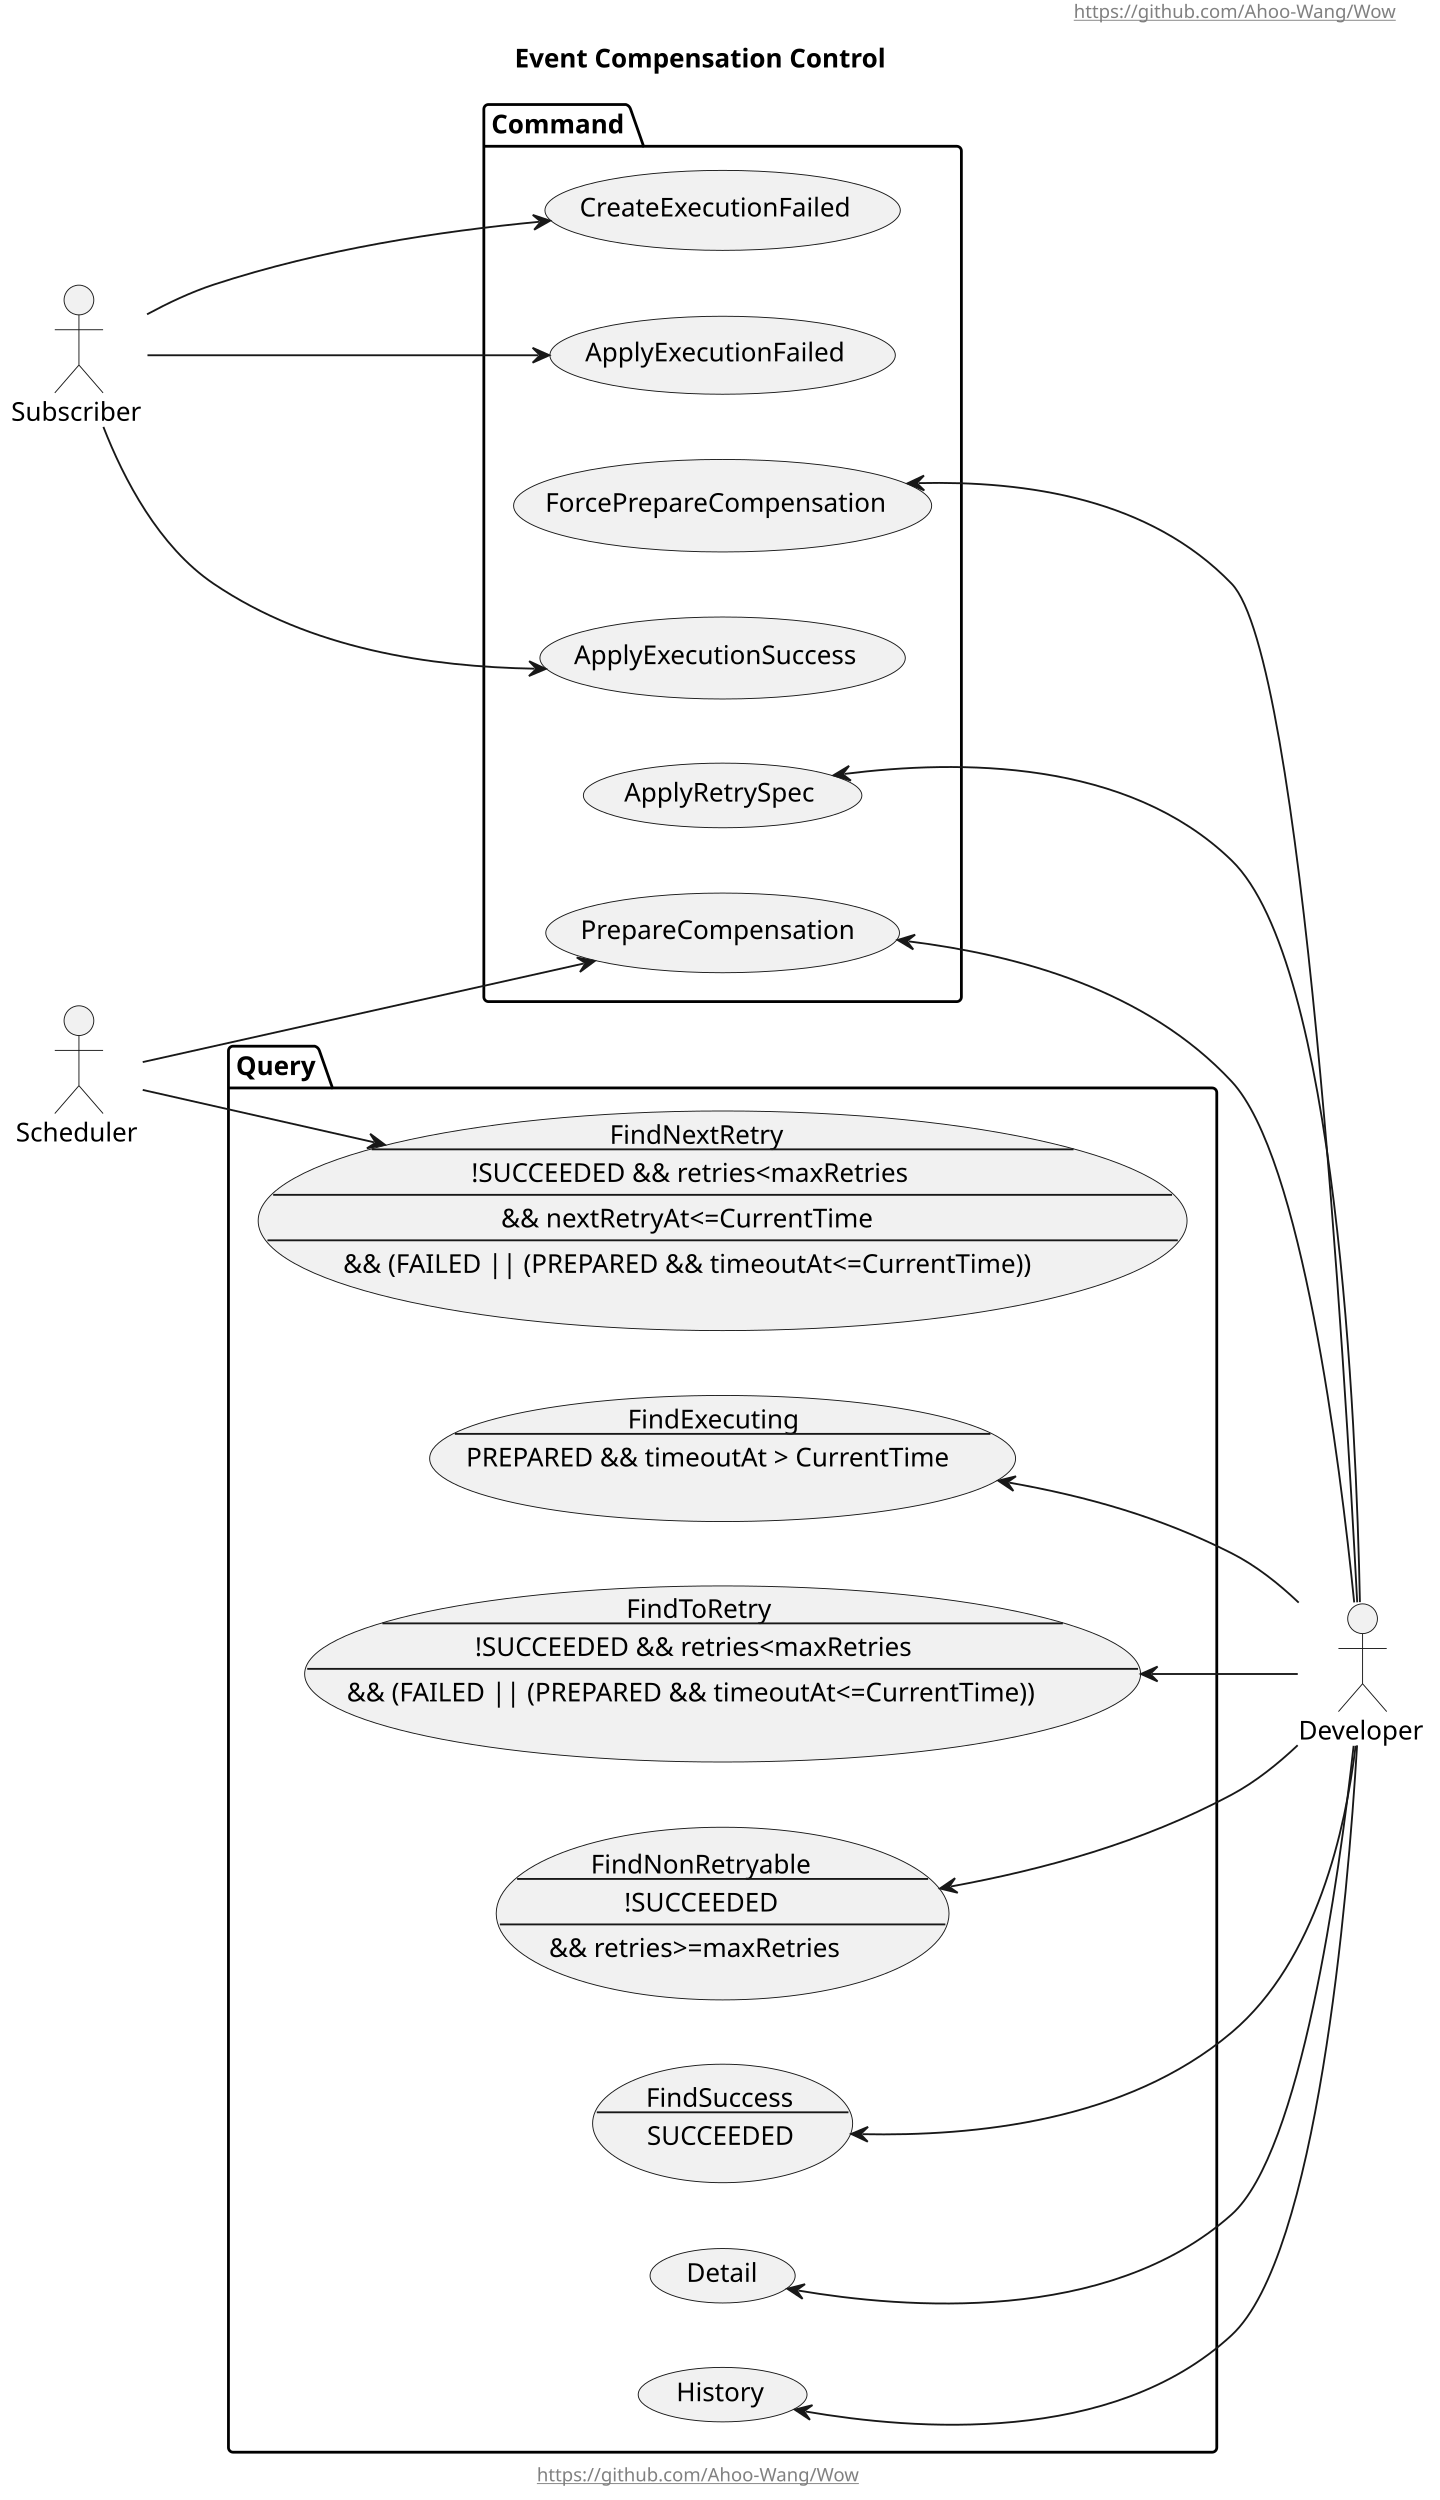
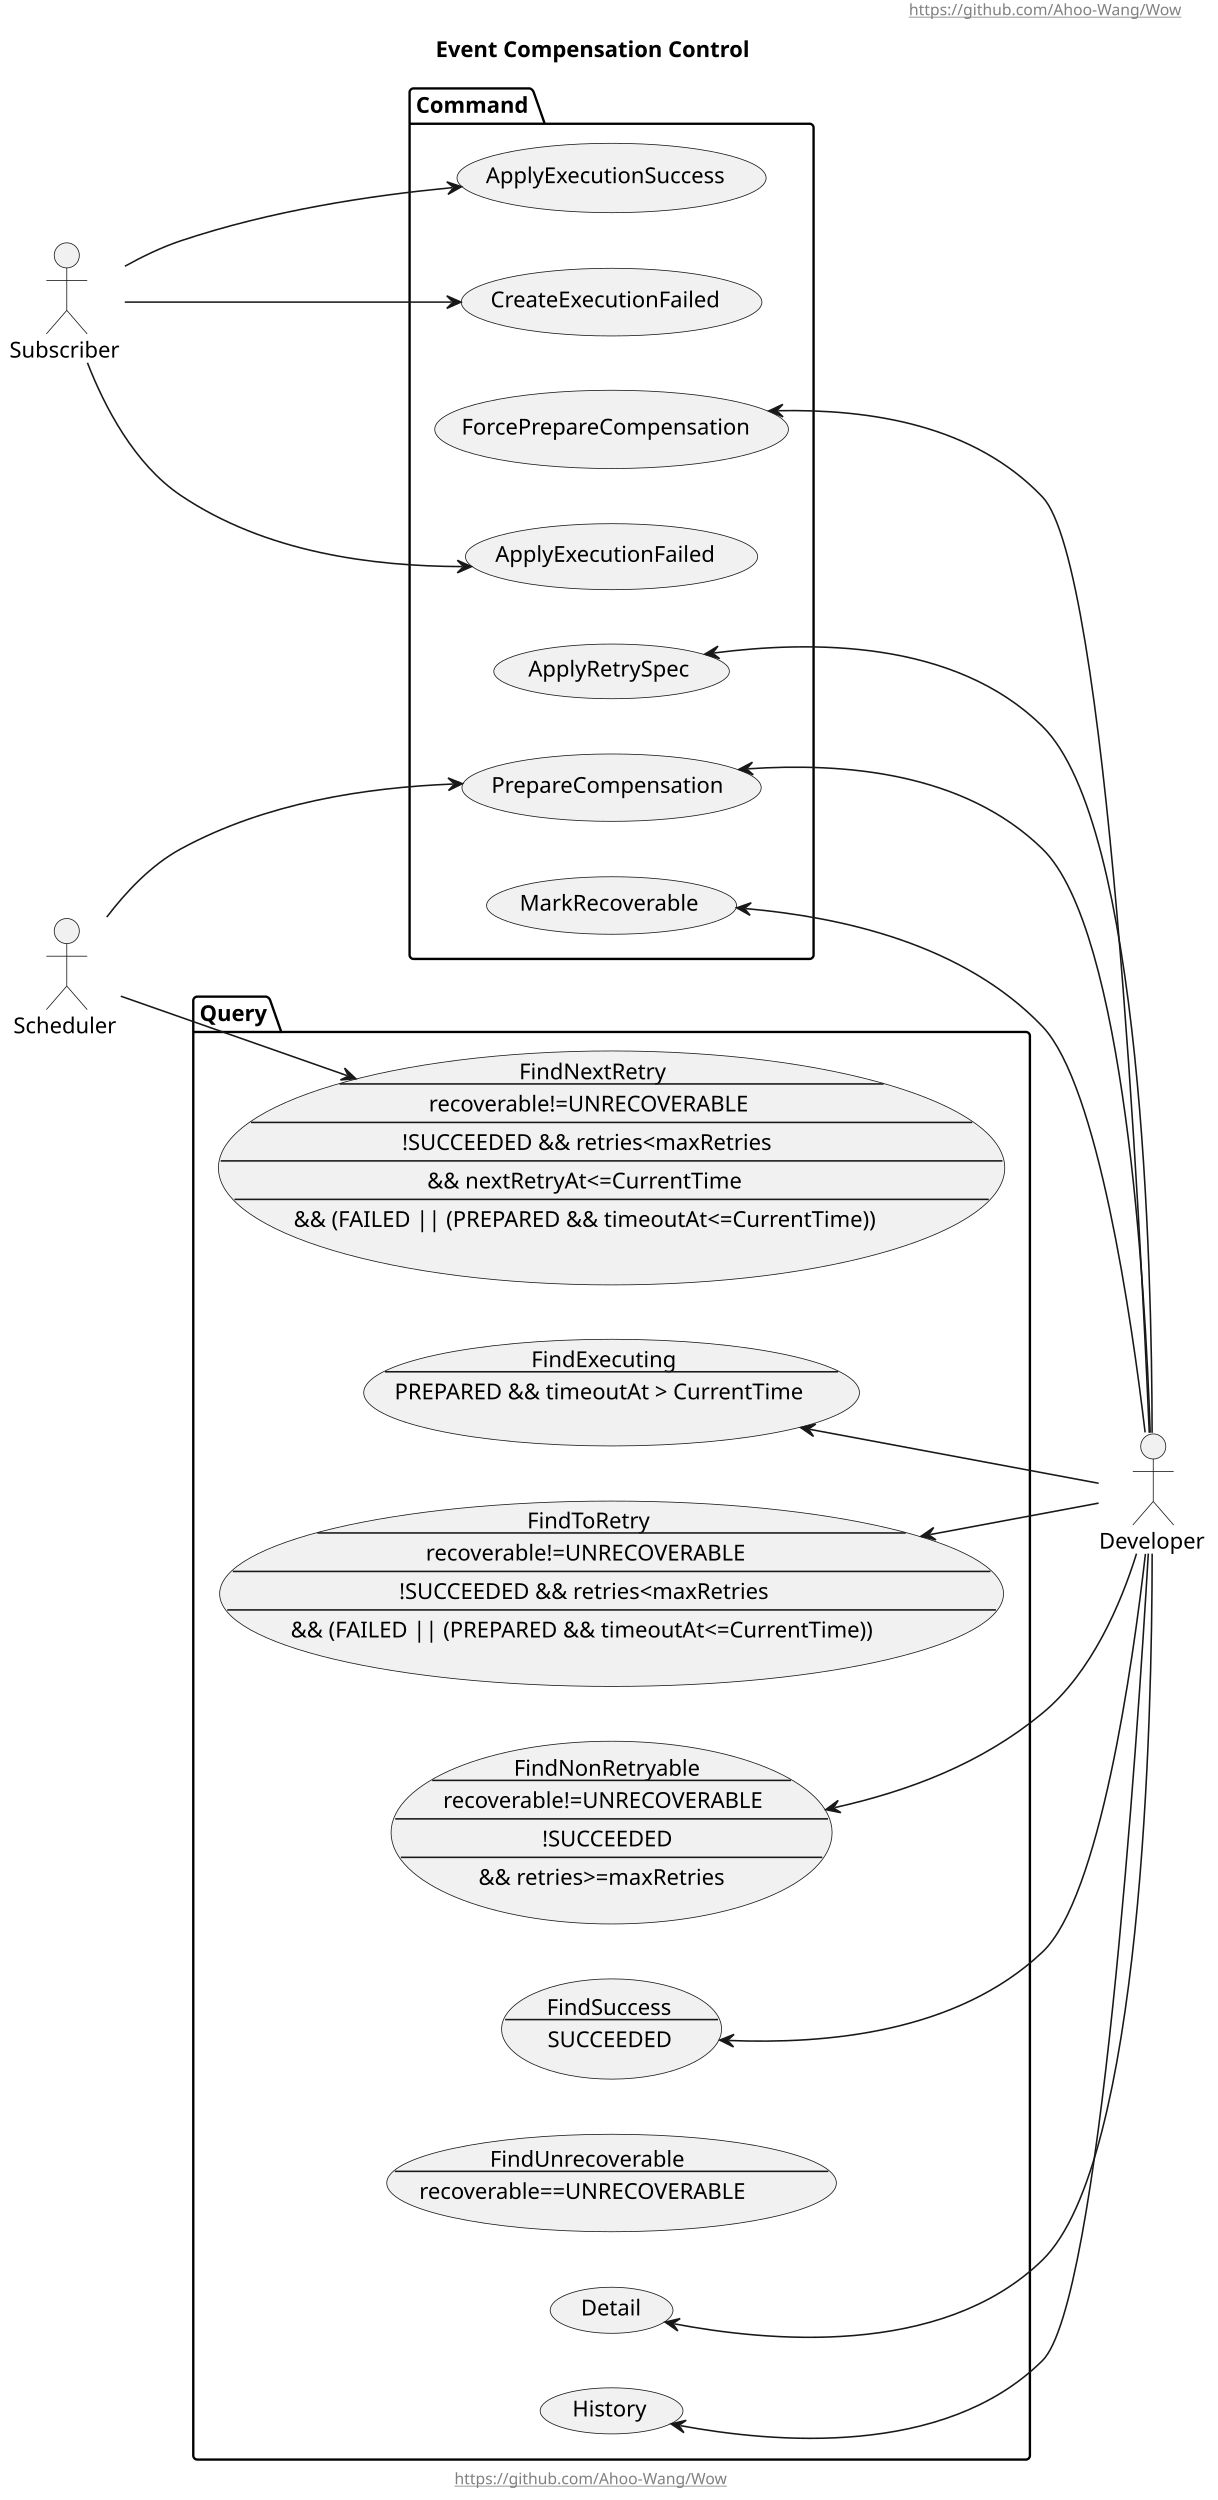
- <svg xmlns="http://www.w3.org/2000/svg" xmlns:xlink="http://www.w3.org/1999/xlink" contentStyleType="text/css" height="1346px" preserveAspectRatio="none" style="width:775px;height:1346px;background:#FFFFFF;" version="1.1" viewBox="0 0 775 1346" width="775px" zoomAndPan="magnify">
+ <svg xmlns="http://www.w3.org/2000/svg" xmlns:xlink="http://www.w3.org/1999/xlink" contentStyleType="text/css" height="1591px" preserveAspectRatio="none" style="width:775px;height:1591px;background:#FFFFFF;" version="1.1" viewBox="0 0 775 1591" width="775px" zoomAndPan="magnify">
  <defs />
  <g>
    <a href="https://github.com/Ahoo-Wang/Wow" target="_top" title="https://github.com/Ahoo-Wang/Wow" xlink:actuate="onRequest" xlink:href="https://github.com/Ahoo-Wang/Wow" xlink:show="new" xlink:title="https://github.com/Ahoo-Wang/Wow" xlink:type="simple">
-       <text fill="#808080" font-family="sans-serif" font-size="10" lengthAdjust="spacing" text-decoration="underline" textLength="183" x="578.11" y="9.668">https://github.com/Ahoo-Wang/Wow
+       <text fill="#808080" font-family="sans-serif" font-size="10" lengthAdjust="spacing" text-decoration="underline" textLength="183" x="578.43" y="9.668">https://github.com/Ahoo-Wang/Wow
            </text>
    </a>
-     <text fill="#000000" font-family="sans-serif" font-size="14" font-weight="bold" lengthAdjust="spacing" textLength="207" x="277.055" y="36.312">Event Compensation Control
+     <text fill="#000000" font-family="sans-serif" font-size="14" font-weight="bold" lengthAdjust="spacing" textLength="207" x="277.215" y="36.312">Event Compensation Control
        </text>
    <g id="cluster_Query">
-       <path d="M125.5,563.266 L169.5,563.266 A3.75,3.75 0 0 1 172,565.766 L179,585.754 L652.61,585.754 A2.5,2.5 0 0 1 655.11,588.254 L655.11,1317.766 A2.5,2.5 0 0 1 652.61,1320.266 L125.5,1320.266 A2.5,2.5 0 0 1 123,1317.766 L123,565.766 A2.5,2.5 0 0 1 125.5,563.266 " fill="none" style="stroke:#000000;stroke-width:1.5;" />
-       <line style="stroke:#000000;stroke-width:1.5;" x1="123" x2="179" y1="585.754" y2="585.754" />
-       <text fill="#000000" font-family="sans-serif" font-size="14" font-weight="bold" lengthAdjust="spacing" textLength="43" x="127" y="578.801">Query
+       <path d="M125.5,634.266 L169.5,634.266 A3.75,3.75 0 0 1 172,636.766 L179,656.754 L652.93,656.754 A2.5,2.5 0 0 1 655.43,659.254 L655.43,1562.766 A2.5,2.5 0 0 1 652.93,1565.266 L125.5,1565.266 A2.5,2.5 0 0 1 123,1562.766 L123,636.766 A2.5,2.5 0 0 1 125.5,634.266 " fill="none" style="stroke:#000000;stroke-width:1.5;" />
+       <line style="stroke:#000000;stroke-width:1.5;" x1="123" x2="179" y1="656.754" y2="656.754" />
+       <text fill="#000000" font-family="sans-serif" font-size="14" font-weight="bold" lengthAdjust="spacing" textLength="43" x="127" y="649.801">Query
            </text>
    </g>
    <g id="cluster_Command">
-       <path d="M263,56.266 L337,56.266 A3.75,3.75 0 0 1 339.5,58.766 L346.5,78.754 L515.11,78.754 A2.5,2.5 0 0 1 517.61,81.254 L517.61,536.766 A2.5,2.5 0 0 1 515.11,539.266 L263,539.266 A2.5,2.5 0 0 1 260.5,536.766 L260.5,58.766 A2.5,2.5 0 0 1 263,56.266 " fill="none" style="stroke:#000000;stroke-width:1.5;" />
-       <line style="stroke:#000000;stroke-width:1.5;" x1="260.5" x2="346.5" y1="78.754" y2="78.754" />
-       <text fill="#000000" font-family="sans-serif" font-size="14" font-weight="bold" lengthAdjust="spacing" textLength="73" x="264.5" y="71.801">Command
+       <path d="M263.16,56.266 L337.16,56.266 A3.75,3.75 0 0 1 339.66,58.766 L346.66,78.754 L515.26,78.754 A2.5,2.5 0 0 1 517.76,81.254 L517.76,607.766 A2.5,2.5 0 0 1 515.26,610.266 L263.16,610.266 A2.5,2.5 0 0 1 260.66,607.766 L260.66,58.766 A2.5,2.5 0 0 1 263.16,56.266 " fill="none" style="stroke:#000000;stroke-width:1.5;" />
+       <line style="stroke:#000000;stroke-width:1.5;" x1="260.66" x2="346.66" y1="78.754" y2="78.754" />
+       <text fill="#000000" font-family="sans-serif" font-size="14" font-weight="bold" lengthAdjust="spacing" textLength="73" x="264.66" y="71.801">Command
            </text>
    </g>
    <g id="elem_FindNextRetry">
-       <ellipse cx="389.056" cy="657.265" fill="#F1F1F1" rx="250.056" ry="59.12" style="stroke:#181818;stroke-width:0.5;" />
-       <text fill="#000000" font-family="sans-serif" font-size="14" lengthAdjust="spacing" textLength="97" x="328.265" y="615.859">FindNextRetry
-             </text>
-       <line style="stroke:#181818;stroke-width:1.0;" x1="200.121" x2="577.991" y1="618.812" y2="618.812" />
-       <text fill="#000000" font-family="sans-serif" font-size="14" lengthAdjust="spacing" textLength="246" x="253.765" y="636.348">!SUCCEEDED &amp;&amp; retries&lt;maxRetries
-             </text>
-       <line style="stroke:#181818;stroke-width:1.0;" x1="147.076" x2="631.035" y1="643.301" y2="643.301" />
-       <text fill="#000000" font-family="sans-serif" font-size="14" lengthAdjust="spacing" textLength="214" x="269.765" y="660.836">&amp;&amp; nextRetryAt&lt;=CurrentTime
-             </text>
-       <line style="stroke:#181818;stroke-width:1.0;" x1="143.994" x2="634.118" y1="667.789" y2="667.789" />
-       <text fill="#000000" font-family="sans-serif" font-size="14" lengthAdjust="spacing" textLength="384" x="184.765" y="685.324">&amp;&amp; (FAILED || (PREPARED &amp;&amp; timeoutAt&lt;=CurrentTime))
+       <ellipse cx="389.213" cy="743.269" fill="#F1F1F1" rx="250.213" ry="74.443" style="stroke:#181818;stroke-width:0.5;" />
+       <text fill="#000000" font-family="sans-serif" font-size="14" lengthAdjust="spacing" textLength="97" x="330.384" y="686.866">FindNextRetry
+             </text>
+       <line style="stroke:#181818;stroke-width:1.0;" x1="216.051" x2="562.376" y1="689.819" y2="689.819" />
+       <text fill="#000000" font-family="sans-serif" font-size="14" lengthAdjust="spacing" textLength="212" x="272.884" y="707.355">recoverable!=UNRECOVERABLE
+             </text>
+       <line style="stroke:#181818;stroke-width:1.0;" x1="159.711" x2="618.716" y1="714.308" y2="714.308" />
+       <text fill="#000000" font-family="sans-serif" font-size="14" lengthAdjust="spacing" textLength="246" x="255.884" y="731.843">!SUCCEEDED &amp;&amp; retries&lt;maxRetries
+             </text>
+       <line style="stroke:#181818;stroke-width:1.0;" x1="140.452" x2="637.975" y1="738.796" y2="738.796" />
+       <text fill="#000000" font-family="sans-serif" font-size="14" lengthAdjust="spacing" textLength="214" x="271.884" y="756.331">&amp;&amp; nextRetryAt&lt;=CurrentTime
+             </text>
+       <line style="stroke:#181818;stroke-width:1.0;" x1="149.214" x2="629.213" y1="763.284" y2="763.284" />
+       <text fill="#000000" font-family="sans-serif" font-size="14" lengthAdjust="spacing" textLength="384" x="186.884" y="780.819">&amp;&amp; (FAILED || (PREPARED &amp;&amp; timeoutAt&lt;=CurrentTime))
            </text>
    </g>
    <g id="elem_FindExecuting">
-       <ellipse cx="389.057" cy="785.261" fill="#F1F1F1" rx="157.726" ry="33.945" style="stroke:#181818;stroke-width:0.5;" />
-       <text fill="#000000" font-family="sans-serif" font-size="14" lengthAdjust="spacing" textLength="98" x="337.95" y="769.041">FindExecuting
-             </text>
-       <line style="stroke:#181818;stroke-width:1.0;" x1="244.876" x2="533.237" y1="771.994" y2="771.994" />
-       <text fill="#000000" font-family="sans-serif" font-size="14" lengthAdjust="spacing" textLength="272" x="250.95" y="789.529">PREPARED &amp;&amp; timeoutAt &gt; CurrentTime
+       <ellipse cx="389.207" cy="886.261" fill="#F1F1F1" rx="157.726" ry="33.945" style="stroke:#181818;stroke-width:0.5;" />
+       <text fill="#000000" font-family="sans-serif" font-size="14" lengthAdjust="spacing" textLength="98" x="338.1" y="870.041">FindExecuting
+             </text>
+       <line style="stroke:#181818;stroke-width:1.0;" x1="245.026" x2="533.387" y1="872.994" y2="872.994" />
+       <text fill="#000000" font-family="sans-serif" font-size="14" lengthAdjust="spacing" textLength="272" x="251.1" y="890.529">PREPARED &amp;&amp; timeoutAt &gt; CurrentTime
            </text>
    </g>
    <g id="elem_FindToRetry">
-       <ellipse cx="389.059" cy="901.264" fill="#F1F1F1" rx="225.039" ry="47.408" style="stroke:#181818;stroke-width:0.5;" />
-       <text fill="#000000" font-family="sans-serif" font-size="14" lengthAdjust="spacing" textLength="83" x="337.215" y="871.071">FindToRetry
-             </text>
-       <line style="stroke:#181818;stroke-width:1.0;" x1="205.874" x2="572.244" y1="874.024" y2="874.024" />
-       <text fill="#000000" font-family="sans-serif" font-size="14" lengthAdjust="spacing" textLength="246" x="255.715" y="891.56">!SUCCEEDED &amp;&amp; retries&lt;maxRetries
-             </text>
-       <line style="stroke:#181818;stroke-width:1.0;" x1="165.399" x2="612.719" y1="898.513" y2="898.513" />
-       <text fill="#000000" font-family="sans-serif" font-size="14" lengthAdjust="spacing" textLength="384" x="186.715" y="916.048">&amp;&amp; (FAILED || (PREPARED &amp;&amp; timeoutAt&lt;=CurrentTime))
+       <ellipse cx="389.213" cy="1014.262" fill="#F1F1F1" rx="249.423" ry="58.976" style="stroke:#181818;stroke-width:0.5;" />
+       <text fill="#000000" font-family="sans-serif" font-size="14" lengthAdjust="spacing" textLength="83" x="335.486" y="972.62">FindToRetry
+             </text>
+       <line style="stroke:#181818;stroke-width:1.0;" x1="201.957" x2="576.468" y1="975.574" y2="975.574" />
+       <text fill="#000000" font-family="sans-serif" font-size="14" lengthAdjust="spacing" textLength="212" x="270.986" y="993.109">recoverable!=UNRECOVERABLE
+             </text>
+       <line style="stroke:#181818;stroke-width:1.0;" x1="148.127" x2="630.298" y1="1000.062" y2="1000.062" />
+       <text fill="#000000" font-family="sans-serif" font-size="14" lengthAdjust="spacing" textLength="246" x="253.986" y="1017.597">!SUCCEEDED &amp;&amp; retries&lt;maxRetries
+             </text>
+       <line style="stroke:#181818;stroke-width:1.0;" x1="144.615" x2="633.81" y1="1024.55" y2="1024.55" />
+       <text fill="#000000" font-family="sans-serif" font-size="14" lengthAdjust="spacing" textLength="384" x="184.986" y="1042.085">&amp;&amp; (FAILED || (PREPARED &amp;&amp; timeoutAt&lt;=CurrentTime))
            </text>
    </g>
    <g id="elem_FindNonRetryable">
-       <ellipse cx="389.056" cy="1030.269" fill="#F1F1F1" rx="121.896" ry="46.483" style="stroke:#181818;stroke-width:0.5;" />
-       <text fill="#000000" font-family="sans-serif" font-size="14" lengthAdjust="spacing" textLength="122" x="318.08" y="1008.664">FindNonRetryable
-             </text>
-       <line style="stroke:#181818;stroke-width:1.0;" x1="278.404" x2="499.708" y1="1011.617" y2="1011.617" />
-       <text fill="#000000" font-family="sans-serif" font-size="14" lengthAdjust="spacing" textLength="86" x="336.08" y="1029.152">!SUCCEEDED
-             </text>
-       <line style="stroke:#181818;stroke-width:1.0;" x1="269.125" x2="508.987" y1="1036.105" y2="1036.105" />
-       <text fill="#000000" font-family="sans-serif" font-size="14" lengthAdjust="spacing" textLength="167" x="295.58" y="1053.64">&amp;&amp; retries&gt;=maxRetries
+       <ellipse cx="389.212" cy="1166.265" fill="#F1F1F1" rx="140.332" ry="58.149" style="stroke:#181818;stroke-width:0.5;" />
+       <text fill="#000000" font-family="sans-serif" font-size="14" lengthAdjust="spacing" textLength="122" x="327.019" y="1130.083">FindNonRetryable
+             </text>
+       <line style="stroke:#181818;stroke-width:1.0;" x1="275.049" x2="503.375" y1="1133.036" y2="1133.036" />
+       <text fill="#000000" font-family="sans-serif" font-size="14" lengthAdjust="spacing" textLength="212" x="282.019" y="1150.572">recoverable!=UNRECOVERABLE
+             </text>
+       <line style="stroke:#181818;stroke-width:1.0;" x1="251.474" x2="526.95" y1="1157.525" y2="1157.525" />
+       <text fill="#000000" font-family="sans-serif" font-size="14" lengthAdjust="spacing" textLength="86" x="345.019" y="1175.06">!SUCCEEDED
+             </text>
+       <line style="stroke:#181818;stroke-width:1.0;" x1="255.124" x2="523.3" y1="1182.013" y2="1182.013" />
+       <text fill="#000000" font-family="sans-serif" font-size="14" lengthAdjust="spacing" textLength="167" x="304.519" y="1199.548">&amp;&amp; retries&gt;=maxRetries
            </text>
    </g>
    <g id="elem_FindSuccess">
-       <ellipse cx="389.059" cy="1143.264" fill="#F1F1F1" rx="69.999" ry="31.899" style="stroke:#181818;stroke-width:0.5;" />
-       <text fill="#000000" font-family="sans-serif" font-size="14" lengthAdjust="spacing" textLength="83" x="347.809" y="1134.311">FindSuccess
-             </text>
-       <line style="stroke:#181818;stroke-width:1.0;" x1="321.309" x2="456.808" y1="1137.264" y2="1137.264" />
-       <text fill="#000000" font-family="sans-serif" font-size="14" lengthAdjust="spacing" textLength="82" x="348.309" y="1154.799">SUCCEEDED
+       <ellipse cx="389.209" cy="1291.264" fill="#F1F1F1" rx="69.999" ry="31.899" style="stroke:#181818;stroke-width:0.5;" />
+       <text fill="#000000" font-family="sans-serif" font-size="14" lengthAdjust="spacing" textLength="83" x="347.959" y="1282.311">FindSuccess
+             </text>
+       <line style="stroke:#181818;stroke-width:1.0;" x1="321.459" x2="456.958" y1="1285.264" y2="1285.264" />
+       <text fill="#000000" font-family="sans-serif" font-size="14" lengthAdjust="spacing" textLength="82" x="348.459" y="1302.799">SUCCEEDED
+             </text>
+     </g>
+     <g id="elem_FindUnrecoverable">
+       <ellipse cx="389.207" cy="1389.263" fill="#F1F1F1" rx="143.087" ry="31.017" style="stroke:#181818;stroke-width:0.5;" />
+       <text fill="#000000" font-family="sans-serif" font-size="14" lengthAdjust="spacing" textLength="129" x="311.8" y="1378.9">FindUnrecoverable
+             </text>
+       <line style="stroke:#181818;stroke-width:1.0;" x1="251.263" x2="527.151" y1="1381.853" y2="1381.853" />
+       <text fill="#000000" font-family="sans-serif" font-size="14" lengthAdjust="spacing" textLength="219" x="266.8" y="1399.388">recoverable==UNRECOVERABLE
            </text>
    </g>
    <g id="elem_Detail">
-       <ellipse cx="389.062" cy="1225.265" fill="#F1F1F1" rx="39.062" ry="14.659" style="stroke:#181818;stroke-width:0.5;" />
-       <text fill="#000000" font-family="sans-serif" font-size="14" lengthAdjust="spacing" textLength="39" x="369.562" y="1228.556">Detail
+       <ellipse cx="389.212" cy="1470.265" fill="#F1F1F1" rx="39.062" ry="14.659" style="stroke:#181818;stroke-width:0.5;" />
+       <text fill="#000000" font-family="sans-serif" font-size="14" lengthAdjust="spacing" textLength="39" x="369.712" y="1473.556">Detail
            </text>
    </g>
    <g id="elem_History">
-       <ellipse cx="389.057" cy="1289.27" fill="#F1F1F1" rx="45.447" ry="14.665" style="stroke:#181818;stroke-width:0.5;" />
-       <text fill="#000000" font-family="sans-serif" font-size="14" lengthAdjust="spacing" textLength="48" x="364.117" y="1292.82">History
+       <ellipse cx="389.207" cy="1534.27" fill="#F1F1F1" rx="45.447" ry="14.665" style="stroke:#181818;stroke-width:0.5;" />
+       <text fill="#000000" font-family="sans-serif" font-size="14" lengthAdjust="spacing" textLength="48" x="364.267" y="1537.82">History
            </text>
    </g>
    <g id="elem_CreateExecutionFailed">
-       <ellipse cx="389.062" cy="113.27" fill="#F1F1F1" rx="95.672" ry="21.535" style="stroke:#181818;stroke-width:0.5;" />
-       <text fill="#000000" font-family="sans-serif" font-size="14" lengthAdjust="spacing" textLength="154" x="312.062" y="116.561">CreateExecutionFailed
+       <ellipse cx="389.212" cy="192.27" fill="#F1F1F1" rx="95.672" ry="21.535" style="stroke:#181818;stroke-width:0.5;" />
+       <text fill="#000000" font-family="sans-serif" font-size="14" lengthAdjust="spacing" textLength="154" x="312.212" y="195.561">CreateExecutionFailed
            </text>
    </g>
    <g id="elem_PrepareCompensation">
-       <ellipse cx="389.065" cy="502.271" fill="#F1F1F1" rx="95.225" ry="21.445" style="stroke:#181818;stroke-width:0.5;" />
-       <text fill="#000000" font-family="sans-serif" font-size="14" lengthAdjust="spacing" textLength="153" x="312.565" y="505.562">PrepareCompensation
+       <ellipse cx="389.215" cy="501.271" fill="#F1F1F1" rx="95.225" ry="21.445" style="stroke:#181818;stroke-width:0.5;" />
+       <text fill="#000000" font-family="sans-serif" font-size="14" lengthAdjust="spacing" textLength="153" x="312.715" y="504.562">PrepareCompensation
            </text>
    </g>
    <g id="elem_ForcePrepareCompensation">
-       <ellipse cx="389.061" cy="272.266" fill="#F1F1F1" rx="112.551" ry="24.91" style="stroke:#181818;stroke-width:0.5;" />
-       <text fill="#000000" font-family="sans-serif" font-size="14" lengthAdjust="spacing" textLength="191" x="293.561" y="275.557">ForcePrepareCompensation
+       <ellipse cx="389.211" cy="273.266" fill="#F1F1F1" rx="112.551" ry="24.91" style="stroke:#181818;stroke-width:0.5;" />
+       <text fill="#000000" font-family="sans-serif" font-size="14" lengthAdjust="spacing" textLength="191" x="293.711" y="276.557">ForcePrepareCompensation
            </text>
    </g>
    <g id="elem_ApplyExecutionFailed">
-       <ellipse cx="389.055" cy="191.265" fill="#F1F1F1" rx="92.995" ry="20.999" style="stroke:#181818;stroke-width:0.5;" />
-       <text fill="#000000" font-family="sans-serif" font-size="14" lengthAdjust="spacing" textLength="148" x="315.055" y="194.556">ApplyExecutionFailed
+       <ellipse cx="389.205" cy="354.265" fill="#F1F1F1" rx="92.995" ry="20.999" style="stroke:#181818;stroke-width:0.5;" />
+       <text fill="#000000" font-family="sans-serif" font-size="14" lengthAdjust="spacing" textLength="148" x="315.205" y="357.556">ApplyExecutionFailed
            </text>
    </g>
    <g id="elem_ApplyRetrySpec">
-       <ellipse cx="389.063" cy="428.27" fill="#F1F1F1" rx="74.973" ry="17.395" style="stroke:#181818;stroke-width:0.5;" />
-       <text fill="#000000" font-family="sans-serif" font-size="14" lengthAdjust="spacing" textLength="106" x="336.063" y="431.561">ApplyRetrySpec
+       <ellipse cx="389.213" cy="427.27" fill="#F1F1F1" rx="74.973" ry="17.395" style="stroke:#181818;stroke-width:0.5;" />
+       <text fill="#000000" font-family="sans-serif" font-size="14" lengthAdjust="spacing" textLength="106" x="336.213" y="430.561">ApplyRetrySpec
            </text>
    </g>
    <g id="elem_ApplyExecutionSuccess">
-       <ellipse cx="389.058" cy="354.269" fill="#F1F1F1" rx="98.368" ry="22.074" style="stroke:#181818;stroke-width:0.5;" />
-       <text fill="#000000" font-family="sans-serif" font-size="14" lengthAdjust="spacing" textLength="160" x="309.058" y="357.56">ApplyExecutionSuccess
+       <ellipse cx="389.209" cy="113.269" fill="#F1F1F1" rx="98.368" ry="22.074" style="stroke:#181818;stroke-width:0.5;" />
+       <text fill="#000000" font-family="sans-serif" font-size="14" lengthAdjust="spacing" textLength="160" x="309.209" y="116.56">ApplyExecutionSuccess
+             </text>
+     </g>
+     <g id="elem_MarkRecoverable">
+       <ellipse cx="389.207" cy="576.265" fill="#F1F1F1" rx="79.547" ry="18.309" style="stroke:#181818;stroke-width:0.5;" />
+       <text fill="#000000" font-family="sans-serif" font-size="14" lengthAdjust="spacing" textLength="117" x="330.707" y="579.556">MarkRecoverable
            </text>
    </g>
    <g id="elem_Subscriber">
-       <ellipse cx="42.5" cy="161.526" fill="#F1F1F1" rx="8" ry="8" style="stroke:#181818;stroke-width:0.5;" />
-       <path d="M42.5,169.526 L42.5,196.526 M29.5,177.526 L55.5,177.526 M42.5,196.526 L29.5,211.526 M42.5,196.526 L55.5,211.526 " fill="none" style="stroke:#181818;stroke-width:0.5;" />
-       <text fill="#000000" font-family="sans-serif" font-size="14" lengthAdjust="spacing" textLength="73" x="6" y="226.561">Subscriber
+       <ellipse cx="42.5" cy="162.526" fill="#F1F1F1" rx="8" ry="8" style="stroke:#181818;stroke-width:0.5;" />
+       <path d="M42.5,170.526 L42.5,197.526 M29.5,178.526 L55.5,178.526 M42.5,197.526 L29.5,212.526 M42.5,197.526 L55.5,212.526 " fill="none" style="stroke:#181818;stroke-width:0.5;" />
+       <text fill="#000000" font-family="sans-serif" font-size="14" lengthAdjust="spacing" textLength="73" x="6" y="227.561">Subscriber
            </text>
    </g>
    <g id="elem_Scheduler">
-       <ellipse cx="42.5" cy="549.526" fill="#F1F1F1" rx="8" ry="8" style="stroke:#181818;stroke-width:0.5;" />
-       <path d="M42.5,557.526 L42.5,584.526 M29.5,565.526 L55.5,565.526 M42.5,584.526 L29.5,599.526 M42.5,584.526 L55.5,599.526 " fill="none" style="stroke:#181818;stroke-width:0.5;" />
-       <text fill="#000000" font-family="sans-serif" font-size="14" lengthAdjust="spacing" textLength="68" x="8.5" y="614.561">Scheduler
+       <ellipse cx="42.5" cy="592.526" fill="#F1F1F1" rx="8" ry="8" style="stroke:#181818;stroke-width:0.5;" />
+       <path d="M42.5,600.526 L42.5,627.526 M29.5,608.526 L55.5,608.526 M42.5,627.526 L29.5,642.526 M42.5,627.526 L55.5,642.526 " fill="none" style="stroke:#181818;stroke-width:0.5;" />
+       <text fill="#000000" font-family="sans-serif" font-size="14" lengthAdjust="spacing" textLength="68" x="8.5" y="657.561">Scheduler
            </text>
    </g>
    <g id="elem_Developer">
-       <ellipse cx="733.61" cy="871.526" fill="#F1F1F1" rx="8" ry="8" style="stroke:#181818;stroke-width:0.5;" />
-       <path d="M733.61,879.526 L733.61,906.526 M720.61,887.526 L746.61,887.526 M733.61,906.526 L720.61,921.526 M733.61,906.526 L746.61,921.526 " fill="none" style="stroke:#181818;stroke-width:0.5;" />
-       <text fill="#000000" font-family="sans-serif" font-size="14" lengthAdjust="spacing" textLength="69" x="699.11" y="936.561">Developer
+       <ellipse cx="733.93" cy="920.526" fill="#F1F1F1" rx="8" ry="8" style="stroke:#181818;stroke-width:0.5;" />
+       <path d="M733.93,928.526 L733.93,955.526 M720.93,936.526 L746.93,936.526 M733.93,955.526 L720.93,970.526 M733.93,955.526 L746.93,970.526 " fill="none" style="stroke:#181818;stroke-width:0.5;" />
+       <text fill="#000000" font-family="sans-serif" font-size="14" lengthAdjust="spacing" textLength="69" x="699.43" y="985.561">Developer
            </text>
    </g>
    <g id="link_Subscriber_CreateExecutionFailed">
-       <path d="M79.17,169.226 C90.3,163.206 102.85,157.256 115,153.266 C173.61,134.036 236.368,124.612 290.198,119.412 " fill="none" id="Subscriber-to-CreateExecutionFailed" style="stroke:#181818;stroke-width:1.0;" />
-       <polygon fill="#181818" points="296.17,118.836,286.827,115.719,291.193,119.316,287.596,123.683,296.17,118.836" style="stroke:#181818;stroke-width:1.0;" />
+       <path d="M79.41,192.266 C129.6,192.266 216.49,192.266 287.33,192.266 " fill="none" id="Subscriber-to-CreateExecutionFailed" style="stroke:#181818;stroke-width:1.0;" />
+       <polygon fill="#181818" points="293.33,192.266,284.33,188.266,288.33,192.266,284.33,196.266,293.33,192.266" style="stroke:#181818;stroke-width:1.0;" />
    </g>
    <g id="link_Subscriber_ApplyExecutionFailed">
-       <path d="M79.4,191.266 C130.16,191.266 218.64,191.266 289.76,191.266 " fill="none" id="Subscriber-to-ApplyExecutionFailed" style="stroke:#181818;stroke-width:1.0;" />
-       <polygon fill="#181818" points="295.76,191.266,286.76,187.266,290.76,191.266,286.76,195.266,295.76,191.266" style="stroke:#181818;stroke-width:1.0;" />
+       <path d="M55.65,230.876 C66.57,258.956 85.5,295.386 115,315.266 C169.04,351.686 236.77,360.397 294.02,360.577 " fill="none" id="Subscriber-to-ApplyExecutionFailed" style="stroke:#181818;stroke-width:1.0;" />
+       <polygon fill="#181818" points="300.02,360.596,291.033,356.567,295.02,360.58,291.007,364.567,300.02,360.596" style="stroke:#181818;stroke-width:1.0;" />
    </g>
    <g id="link_Subscriber_ApplyExecutionSuccess">
-       <path d="M55.67,229.846 C66.6,257.906 85.54,294.336 115,314.266 C167.08,349.506 231.531,359.018 287.831,360.028 " fill="none" id="Subscriber-to-ApplyExecutionSuccess" style="stroke:#181818;stroke-width:1.0;" />
-       <polygon fill="#181818" points="293.83,360.136,284.903,355.975,288.831,360.046,284.76,363.974,293.83,360.136" style="stroke:#181818;stroke-width:1.0;" />
+       <path d="M79.48,169.426 C90.51,163.316 102.93,157.296 115,153.266 C172.63,134.016 234.198,124.605 287.708,119.415 " fill="none" id="Subscriber-to-ApplyExecutionSuccess" style="stroke:#181818;stroke-width:1.0;" />
+       <polygon fill="#181818" points="293.68,118.836,284.336,115.723,288.703,119.318,285.108,123.686,293.68,118.836" style="stroke:#181818;stroke-width:1.0;" />
    </g>
    <g id="link_Scheduler_FindNextRetry">
-       <path d="M76.85,586.816 C108.01,593.866 151.268,603.661 201.358,615.001 " fill="none" id="Scheduler-to-FindNextRetry" style="stroke:#181818;stroke-width:1.0;" />
-       <polygon fill="#181818" points="207.21,616.326,199.315,610.437,202.333,615.222,197.549,618.24,207.21,616.326" style="stroke:#181818;stroke-width:1.0;" />
+       <path d="M76.87,633.976 C112.01,646.316 164.318,664.679 220.778,684.489 " fill="none" id="Scheduler-to-FindNextRetry" style="stroke:#181818;stroke-width:1.0;" />
+       <polygon fill="#181818" points="226.44,686.476,219.272,679.721,221.722,684.82,216.623,687.27,226.44,686.476" style="stroke:#181818;stroke-width:1.0;" />
    </g>
    <g id="link_Scheduler_PrepareCompensation">
-       <path d="M76.85,571.816 C132.84,559.306 240.924,535.144 314.314,518.744 " fill="none" id="Scheduler-to-PrepareCompensation" style="stroke:#181818;stroke-width:1.0;" />
-       <polygon fill="#181818" points="320.17,517.436,310.514,515.495,315.29,518.526,312.259,523.302,320.17,517.436" style="stroke:#181818;stroke-width:1.0;" />
+       <path d="M67.95,583.626 C80.12,567.626 96.25,550.456 115,540.266 C169.62,510.586 233.065,501.222 288.265,498.952 " fill="none" id="Scheduler-to-PrepareCompensation" style="stroke:#181818;stroke-width:1.0;" />
+       <polygon fill="#181818" points="294.26,498.706,285.103,495.079,289.264,498.911,285.432,503.072,294.26,498.706" style="stroke:#181818;stroke-width:1.0;" />
    </g>
    <g id="link_FindToRetry_Developer">
-       <path d="M620.24,901.266 C653.14,901.266 677.15,901.266 698.72,901.266 " fill="none" id="FindToRetry-backto-Developer" style="stroke:#181818;stroke-width:1.0;" />
-       <polygon fill="#181818" points="614.24,901.266,623.24,905.266,619.24,901.266,623.24,897.266,614.24,901.266" style="stroke:#181818;stroke-width:1.0;" />
+       <path d="M591.988,976.584 C635.778,968.404 671.48,961.746 699.15,956.576 " fill="none" id="FindToRetry-backto-Developer" style="stroke:#181818;stroke-width:1.0;" />
+       <polygon fill="#181818" points="586.09,977.686,595.672,979.965,591.005,976.768,594.202,972.101,586.09,977.686" style="stroke:#181818;stroke-width:1.0;" />
    </g>
    <g id="link_FindExecuting_Developer">
-       <path d="M543.358,798.244 C585.548,805.734 624.6,816.786 663.11,836.266 C676.23,842.906 688.63,852.786 699.22,862.846 " fill="none" id="FindExecuting-backto-Developer" style="stroke:#181818;stroke-width:1.0;" />
-       <polygon fill="#181818" points="537.45,797.196,545.612,802.707,542.373,798.07,547.011,794.83,537.45,797.196" style="stroke:#181818;stroke-width:1.0;" />
+       <path d="M515.498,909.657 C582.528,922.177 655.38,935.786 699.18,943.966 " fill="none" id="FindExecuting-backto-Developer" style="stroke:#181818;stroke-width:1.0;" />
+       <polygon fill="#181818" points="509.6,908.556,517.713,914.14,514.515,909.474,519.181,906.276,509.6,908.556" style="stroke:#181818;stroke-width:1.0;" />
    </g>
    <g id="link_PrepareCompensation_Developer">
-       <path d="M489.234,506.83 C548.794,514.28 617.23,533.026 663.11,582.266 C700.84,622.746 721.44,787.046 729.1,862.736 " fill="none" id="PrepareCompensation-backto-Developer" style="stroke:#181818;stroke-width:1.0;" />
-       <polygon fill="#181818" points="483.28,506.086,491.714,511.172,488.241,506.706,492.707,503.234,483.28,506.086" style="stroke:#181818;stroke-width:1.0;" />
+       <path d="M476.117,489.269 C537.207,485.219 613.23,491.366 663.43,540.266 C715.98,591.466 728.89,819.806 731.98,911.736 " fill="none" id="PrepareCompensation-backto-Developer" style="stroke:#181818;stroke-width:1.0;" />
+       <polygon fill="#181818" points="470.13,489.666,479.375,493.062,475.119,489.335,478.846,485.079,470.13,489.666" style="stroke:#181818;stroke-width:1.0;" />
    </g>
    <g id="link_ForcePrepareCompensation_Developer">
-       <path d="M494.558,260.109 C553.368,258.769 618.96,268.556 663.11,314.266 C701.3,353.806 724.25,738.316 730.72,862.676 " fill="none" id="ForcePrepareCompensation-backto-Developer" style="stroke:#181818;stroke-width:1.0;" />
-       <polygon fill="#181818" points="488.56,260.246,497.649,264.04,493.559,260.132,497.466,256.042,488.56,260.246" style="stroke:#181818;stroke-width:1.0;" />
+       <path d="M495.289,261.373 C554.129,260.262 619.59,270.326 663.43,316.266 C704.7,359.526 725.8,781.136 731.39,911.836 " fill="none" id="ForcePrepareCompensation-backto-Developer" style="stroke:#181818;stroke-width:1.0;" />
+       <polygon fill="#181818" points="489.29,261.486,498.364,265.315,494.289,261.391,498.213,257.317,489.29,261.486" style="stroke:#181818;stroke-width:1.0;" />
+     </g>
+     <g id="link_MarkRecoverable_Developer">
+       <path d="M474.747,578.255 C536.127,583.695 613.19,600.726 663.43,653.266 C698.7,690.156 720.25,839.866 728.75,911.586 " fill="none" id="MarkRecoverable-backto-Developer" style="stroke:#181818;stroke-width:1.0;" />
+       <polygon fill="#181818" points="468.77,577.726,477.382,582.505,473.75,578.167,478.088,574.536,468.77,577.726" style="stroke:#181818;stroke-width:1.0;" />
    </g>
    <g id="link_ApplyRetrySpec_Developer">
-       <path d="M454.663,416.679 C516.573,408.919 606.87,408.676 663.11,463.266 C719.74,518.226 730.24,766.036 732.18,862.586 " fill="none" id="ApplyRetrySpec-backto-Developer" style="stroke:#181818;stroke-width:1.0;" />
-       <polygon fill="#181818" points="448.71,417.426,458.138,420.275,453.671,416.804,457.143,412.337,448.71,417.426" style="stroke:#181818;stroke-width:1.0;" />
+       <path d="M454.461,415.55 C516.521,407.57 607.41,407.036 663.43,462.266 C726.8,524.756 733.07,807.856 733.2,911.826 " fill="none" id="ApplyRetrySpec-backto-Developer" style="stroke:#181818;stroke-width:1.0;" />
+       <polygon fill="#181818" points="448.51,416.316,457.947,419.135,453.469,415.678,456.926,411.2,448.51,416.316" style="stroke:#181818;stroke-width:1.0;" />
    </g>
    <g id="link_FindNonRetryable_Developer">
-       <path d="M511.971,1015.683 C562.391,1006.433 614.92,992.036 663.11,966.266 C675.93,959.406 688.15,949.586 698.67,939.646 " fill="none" id="FindNonRetryable-backto-Developer" style="stroke:#181818;stroke-width:1.0;" />
-       <polygon fill="#181818" points="506.07,1016.766,515.644,1019.076,510.988,1015.863,514.201,1011.207,506.07,1016.766" style="stroke:#181818;stroke-width:1.0;" />
+       <path d="M531.354,1150.339 C579.084,1139.599 624.62,1122.336 663.43,1090.266 C694.91,1064.246 713.39,1020.436 723.28,988.746 " fill="none" id="FindNonRetryable-backto-Developer" style="stroke:#181818;stroke-width:1.0;" />
+       <polygon fill="#181818" points="525.5,1151.656,535.159,1153.582,530.378,1150.558,533.402,1145.777,525.5,1151.656" style="stroke:#181818;stroke-width:1.0;" />
    </g>
    <g id="link_FindSuccess_Developer">
-       <path d="M464.279,1149.039 C524.859,1150.289 606.36,1142.206 663.11,1094.266 C708.96,1055.546 724.56,984.186 729.87,939.926 " fill="none" id="FindSuccess-backto-Developer" style="stroke:#181818;stroke-width:1.0;" />
-       <polygon fill="#181818" points="458.28,1148.916,467.196,1153.1,463.279,1149.019,467.361,1145.102,458.28,1148.916" style="stroke:#181818;stroke-width:1.0;" />
+       <path d="M463.995,1298.565 C525.575,1301.025 608.88,1293.826 663.43,1242.266 C699.88,1207.806 720.81,1060.066 728.95,988.896 " fill="none" id="FindSuccess-backto-Developer" style="stroke:#181818;stroke-width:1.0;" />
+       <polygon fill="#181818" points="458,1298.326,466.833,1302.682,462.996,1298.525,467.152,1294.688,458,1298.326" style="stroke:#181818;stroke-width:1.0;" />
    </g>
    <g id="link_Detail_Developer">
-       <path d="M429.807,1233.243 C486.796,1242.853 596.29,1251.856 663.11,1192.266 C700.42,1158.986 720.92,1011.216 728.79,939.956 " fill="none" id="Detail-backto-Developer" style="stroke:#181818;stroke-width:1.0;" />
-       <polygon fill="#181818" points="423.89,1232.246,432.1,1237.686,428.82,1233.077,433.43,1229.798,423.89,1232.246" style="stroke:#181818;stroke-width:1.0;" />
+       <path d="M429.175,1478.906 C486.584,1489.816 598.81,1501.296 663.43,1438.266 C727.14,1376.116 733.2,1092.806 733.23,988.746 " fill="none" id="Detail-backto-Developer" style="stroke:#181818;stroke-width:1.0;" />
+       <polygon fill="#181818" points="423.28,1477.786,431.375,1483.396,428.192,1478.719,432.868,1475.536,423.28,1477.786" style="stroke:#181818;stroke-width:1.0;" />
    </g>
    <g id="link_History_Developer">
-       <path d="M433.803,1298.364 C492.343,1308.444 598.87,1316.796 663.11,1257.266 C709.13,1214.626 725.62,1022.706 730.66,939.706 " fill="none" id="History-backto-Developer" style="stroke:#181818;stroke-width:1.0;" />
-       <polygon fill="#181818" points="427.89,1297.346,436.081,1302.815,432.817,1298.194,437.438,1294.931,427.89,1297.346" style="stroke:#181818;stroke-width:1.0;" />
+       <path d="M433.02,1543.687 C491.84,1554.567 600.68,1564.466 663.43,1502.266 C699.95,1466.056 723.81,1107.966 730.79,988.686 " fill="none" id="History-backto-Developer" style="stroke:#181818;stroke-width:1.0;" />
+       <polygon fill="#181818" points="427.12,1542.596,435.242,1548.166,432.037,1543.505,436.697,1540.299,427.12,1542.596" style="stroke:#181818;stroke-width:1.0;" />
    </g>
    <a href="https://github.com/Ahoo-Wang/Wow" target="_top" title="https://github.com/Ahoo-Wang/Wow" xlink:actuate="onRequest" xlink:href="https://github.com/Ahoo-Wang/Wow" xlink:show="new" xlink:title="https://github.com/Ahoo-Wang/Wow" xlink:type="simple">
-       <text fill="#808080" font-family="sans-serif" font-size="10" lengthAdjust="spacing" text-decoration="underline" textLength="183" x="289.055" y="1335.934">
+       <text fill="#808080" font-family="sans-serif" font-size="10" lengthAdjust="spacing" text-decoration="underline" textLength="183" x="289.215" y="1580.934">
                https://github.com/Ahoo-Wang/Wow
            </text>
    </a>
  </g>
</svg>
